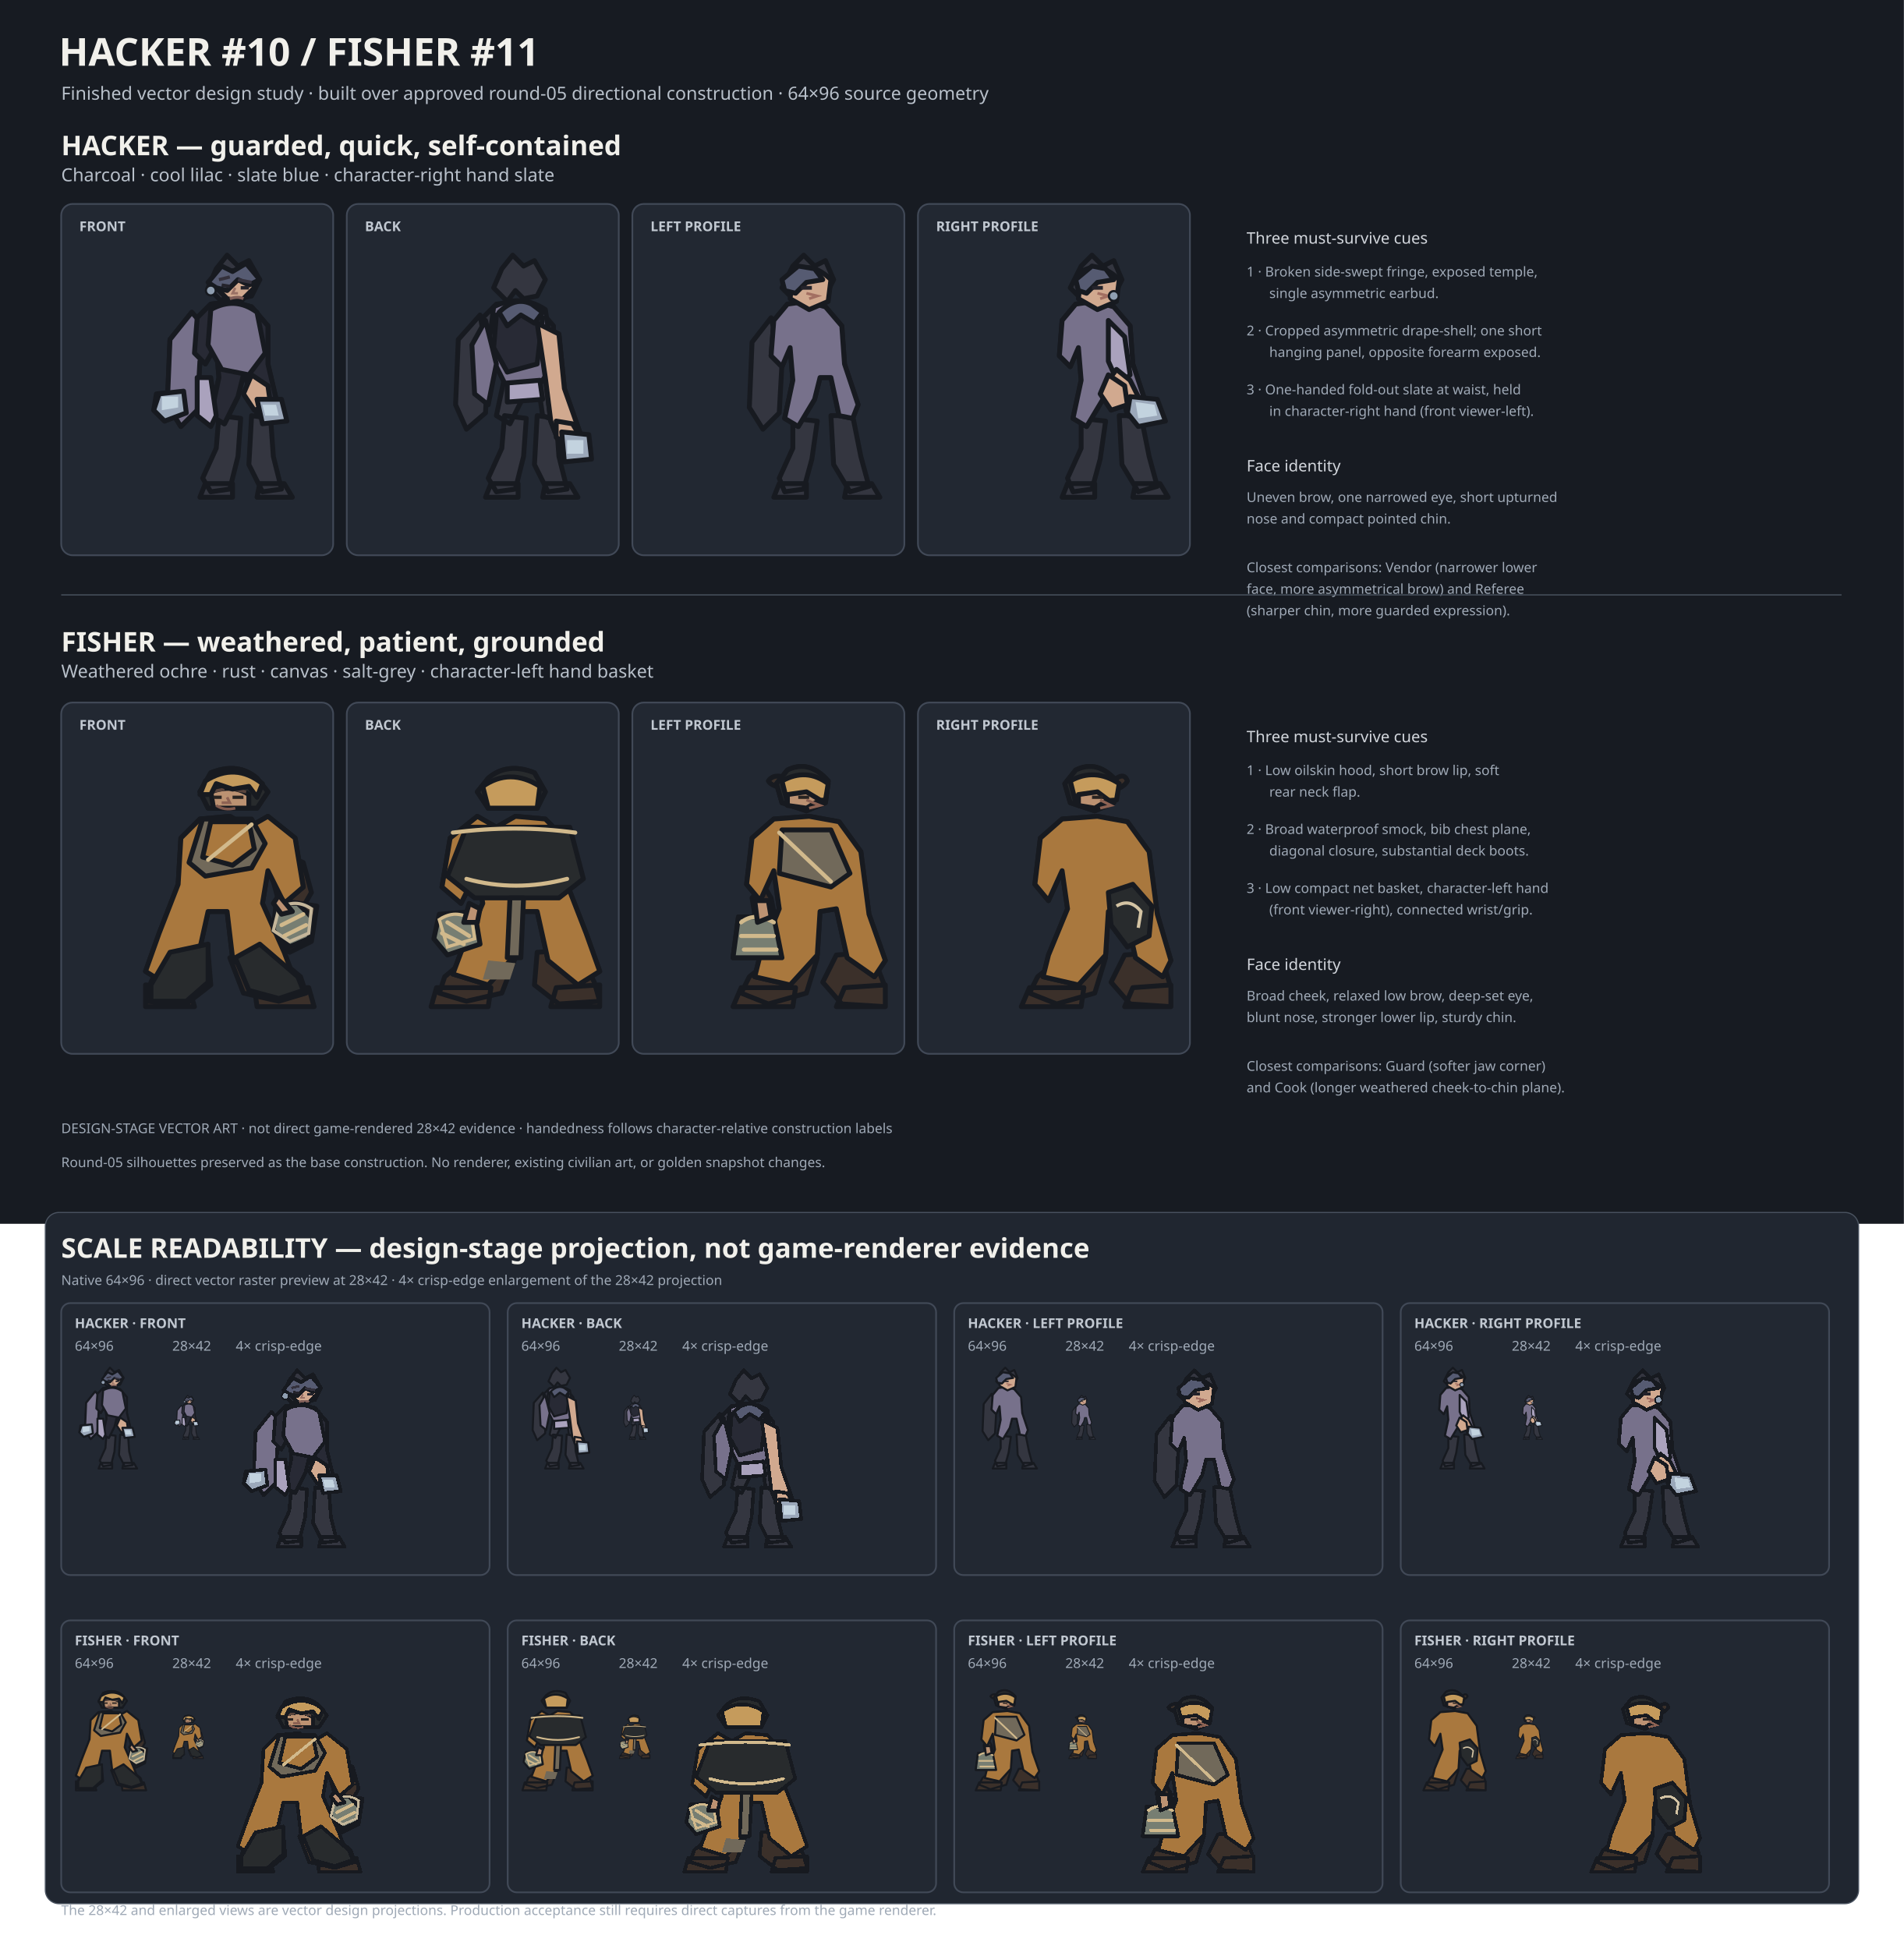
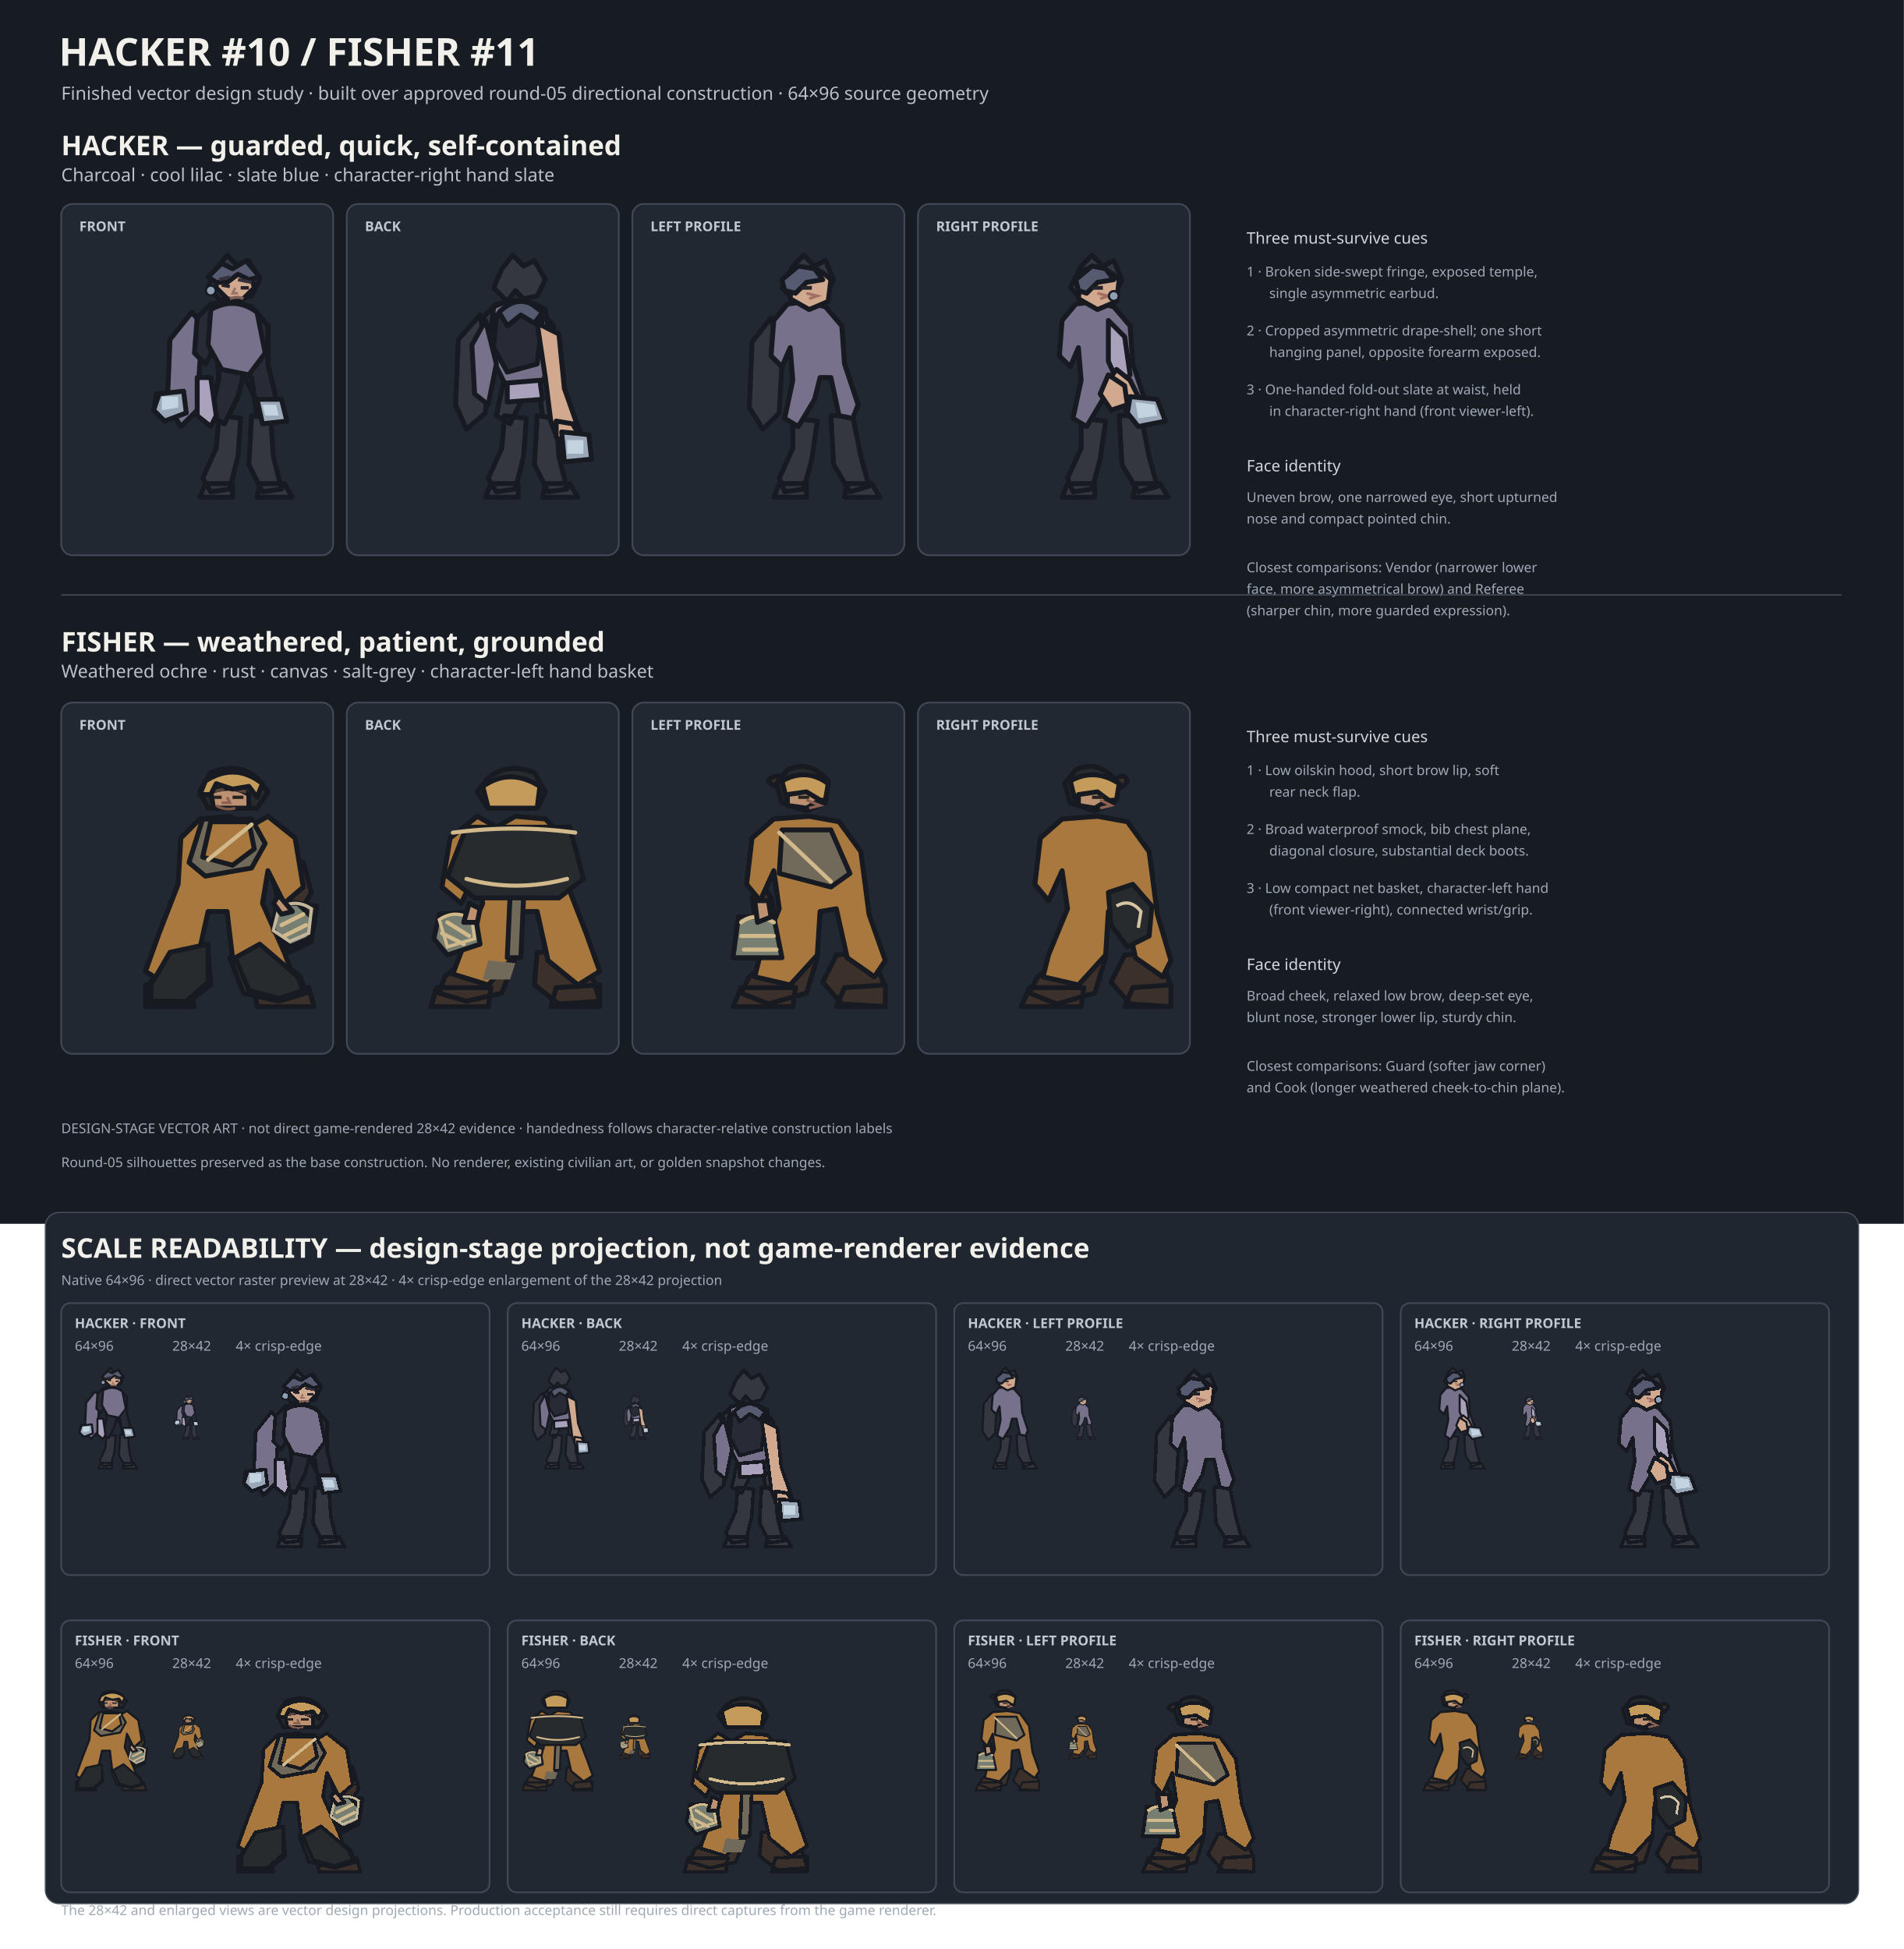
<svg xmlns="http://www.w3.org/2000/svg" width="1680" height="1720" viewBox="0 0 1680 1720" role="img" aria-labelledby="title desc">
  <defs>
    <style>
 .bg{fill:#171b22}.panel{fill:#222832;stroke:#414957;stroke-width:1.5}.h{font:700 34px sans-serif;fill:#f1f0eb}.sub{font:16px sans-serif;fill:#b8c0ca}.name{font:700 24px sans-serif;fill:#f1f0eb}.dir{font:700 12px sans-serif;fill:#c1c8d1}.note{font:14px sans-serif;fill:#d2d6dc}.small{font:12px sans-serif;fill:#9fa9b6}
 .ink{stroke:#171a20;stroke-width:1.8;stroke-linejoin:round;stroke-linecap:round}
 .hbody{fill:#343640}.hshell{fill:#77718b}.hlight{fill:#aaa2bd}.hbase{fill:#282a35}.hskin{fill:#d1a98f}.hdeep{fill:#565b72}.hprop{fill:#9ba8ba}.hglass{fill:#c3d3df}
 .fbody{fill:#3b302a}.fshell{fill:#a9783e}.flight{fill:#c59b5c}.fcanvas{fill:#71695a}.fskin{fill:#bc9272}.fdeep{fill:#282b2d}.fprop{fill:#777e72}.fline{fill:none;stroke:#d1b98c;stroke-width:1.5;stroke-linecap:round}
 </style>
    <path id="hFront" d="M27 8 L31 3 35 7 39 5 43 12 40 18 35 19 32 16 29 20 24 15Z M25 21 L20 26 19 39 23 43 27 36 28 48 25 62 30 65 35 55 37 47 40 48 42 62 47 64 50 60 46 43 46 29 40 22 33 20Z M28 62 L36 63 35 77 32 89 25 90 22 85 27 74Z M40 62 L47 63 48 77 51 89 44 90 39 80Z M23 87 L33 87 33 92 21 92Z M43 87 L52 87 55 92 42 92Z M18 24 L10 34 9 58 14 66 20 60 21 42 26 33Z M39 34 L45 40 46 51 41 55 37 47Z M5 54 L14 53 15 61 8 64 4 60Z" />
    <path id="hBack" d="M27 8 L31 3 35 7 39 5 43 12 40 18 35 19 32 16 29 20 24 15Z M25 21 L20 26 19 39 23 43 27 36 28 48 25 62 30 65 35 55 37 47 40 48 42 62 47 64 50 60 46 43 46 29 40 22 33 20Z M28 62 L36 63 35 77 32 89 25 90 22 85 27 74Z M40 62 L47 63 48 77 51 89 44 90 39 80Z M23 87 L33 87 33 92 21 92Z M43 87 L52 87 55 92 42 92Z M19 25 L11 34 10 58 14 67 21 61 22 42Z M40 28 L48 32 50 52 56 69 50 77 45 64 43 48Z" />
    <path id="hLeft" d="M29 7 L33 3 37 7 41 5 44 12 41 18 36 19 33 16 30 20 25 15Z M27 21 L22 27 21 40 25 44 28 37 29 49 26 63 31 66 37 56 39 48 43 48 46 62 51 63 53 58 48 43 47 29 41 22 34 20Z M29 63 L38 64 36 78 33 89 26 90 24 85 29 74Z M43 62 L51 62 54 77 57 88 50 90 44 80Z M24 87 L34 87 34 92 22 92Z M49 87 L58 87 61 92 48 92Z M21 26 L14 35 13 59 18 67 24 61 25 43Z" />
    <path id="hRight" d="M30 7 L34 3 38 7 42 5 45 12 42 18 37 19 34 16 31 20 26 15Z M28 21 L23 27 22 40 26 44 29 37 30 49 27 63 32 66 38 56 40 48 44 48 47 62 52 63 54 58 49 43 48 29 42 22 35 20Z M30 63 L39 64 37 78 34 89 27 90 25 85 30 74Z M44 62 L52 62 55 77 58 88 51 90 45 80Z M25 87 L35 87 35 92 23 92Z M50 87 L59 87 62 92 49 92Z" />
    <path id="fFront" d="M22 12 Q29 6 39 10 L43 17 40 23 22 23 18 17Z M18 26 L8 34 5 52 12 58 18 46 20 58 12 76 9 84 22 88 31 78 33 61 40 61 44 79 55 88 63 83 58 69 51 51 50 34 43 27 32 26 25 30Z M18 75 L32 78 27 91 14 94 4 91 6 85Z M40 76 L55 75 61 87 63 94 48 95 39 88Z M3 89 L23 89 22 96 1 96Z M47 89 L63 88 63 96 45 96Z M5 43 L12 40 16 50 13 61 6 61 2 54Z M0 59 L13 57 16 69 10 76 2 72Z" />
    <path id="fBack" d="M22 12 Q29 6 39 10 L43 17 40 23 22 23 18 17Z M18 26 L8 34 5 52 12 58 18 46 20 58 12 76 9 84 22 88 31 78 33 61 40 61 44 79 55 88 63 83 58 69 51 51 50 34 43 27 32 26 25 30Z M18 75 L32 78 27 91 14 94 4 91 6 85Z M40 76 L55 75 61 87 63 94 48 95 39 88Z M3 89 L23 89 22 96 1 96Z M47 89 L63 88 63 96 45 96Z" />
    <path id="fLeft" d="M27 9 Q35 5 42 13 L41 21 34 24 25 21 23 14Z M27 12 Q22 10 20 13 Q21 15 27 16Z M22 27 L14 34 12 51 17 57 22 46 24 60 17 77 15 85 28 88 38 77 39 61 45 60 49 78 59 85 63 79 57 62 54 39 46 28 35 26Z M23 77 L38 78 34 91 20 95 10 91 13 85Z M45 77 L58 76 63 89 63 96 47 95 40 87Z M10 89 L30 89 29 96 7 96Z M48 89 L63 88 63 96 45 96Z M18 51 L14 56 15 62 19 65 22 61 21 56Z M9 63 L22 63 25 78 7 78Z" />
    <path id="fRight" d="M28 9 Q36 5 43 13 L42 21 35 24 26 21 24 14Z M43 12 Q46 10 47 13 Q46 15 43 16Z M23 27 L15 34 13 51 18 57 23 46 25 60 18 77 16 85 29 88 39 77 40 61 46 60 50 78 60 85 63 79 58 62 55 39 47 28 36 26Z M24 77 L39 78 35 91 21 95 11 91 14 85Z M46 77 L59 76 63 89 63 96 48 95 41 87Z M11 89 L31 89 30 96 8 96Z M49 89 L63 88 63 96 46 96Z M40 54 L49 51 56 59 55 70 47 74 41 66Z" />
  </defs>
  <rect class="bg" width="1680" height="1080" />
  <text x="52" y="58" class="h">HACKER #10  /  FISHER #11</text>
  <text x="54" y="88" class="sub">Finished vector design study · built over approved round-05 directional construction · 64×96 source geometry</text>
  <text x="54" y="137" class="name">HACKER — guarded, quick, self-contained</text>
  <text x="54" y="160" class="sub">Charcoal · cool lilac · slate blue · character-right hand slate</text>
  <g transform="translate(54 180)">
    <g transform="translate(0 0)">
      <rect class="panel" width="240" height="310" rx="10" />
      <text x="16" y="24" class="dir">FRONT</text>
      <g id="hacker-front-art" transform="translate(72 38) scale(2.4 2.4)">
        <use href="#hFront" class="hbody ink" />
        <path d="M18 24 L10 34 9 58 14 66 20 60 21 42 26 33Z" class="hshell ink" />
        <path d="M25 21 L20 26 19 39 23 43 27 36 28 48 25 62 30 65 35 55 37 47 40 48 42 62 47 64 50 60 46 43 46 29 40 22 33 20Z" class="hbase ink" />
        <path d="M25 23 Q34 18 42 24 L45 39 39 47 29 45 24 36Z" class="hshell ink" />
        <path d="M27 10 Q34 7 40 11 L41 15 36 20 31 19 27 15Z" class="hskin ink" />
-         <path d="M24 13 L29 7 33 9 38 6 43 12 39 14 35 12 31 16 27 15Z" class="hdeep ink" />
+         <path d="M24 11 L29 6 33 8 38 5 43 11 39 12 35 10 31 13 27 13Z" class="hdeep ink" />
        <path d="M28 12 L32 11 M35 12 L40 13" stroke="#34313c" stroke-width="1.2" fill="none" />
        <path d="M29 14 L32 14.5 M36 15 L39 15" stroke="#24232b" stroke-width="1.25" fill="none" />
        <path d="M34 15 L33 17 35 17" stroke="#9a7165" stroke-width="0.9" fill="none" />
        <path d="M32 19 Q35 18 37 19" stroke="#815f59" stroke-width="1.1" fill="none" />
        <circle cx="25" cy="16" r="1.8" fill="#8f9eb0" stroke="#171a20" stroke-width="0.8" />
        <path d="M6 54 L15 53 16 61 8 64 4 60Z" class="hprop ink" />
        <path d="M7 55 L13 55 13 59 7 60Z" class="hglass" />
-         <path d="M40 47 L46 51 47 58 41 60 37 54Z" class="hskin ink" />
        <path d="M42 56 L51 56 53 64 44 65Z" class="hprop ink" />
        <path d="M44 58 L49 58 50 62 45 62Z" class="hglass" />
        <path d="M20 48 L25 48 27 62 25 66 20 62Z" class="hlight ink" />
      </g>
    </g>
    <g transform="translate(252 0)">
      <rect class="panel" width="240" height="310" rx="10" />
      <text x="16" y="24" class="dir">BACK</text>
      <g id="hacker-back-art" transform="translate(72 38) scale(2.4 2.4)">
        <use href="#hBack" class="hbody ink" />
        <path d="M24 22 Q34 17 43 23 L46 43 40 52 28 50 22 38Z" class="hshell ink" />
        <path d="M25 25 Q34 21 42 26 L40 43 29 46 24 37Z" class="hbase ink" />
        <path d="M26 24 Q32 18 38 21 L42 24 39 28 34 25 29 29Z" class="hdeep ink" />
        <path d="M21 27 L16 36 17 54 22 58 25 43Z" class="hshell ink" />
        <path d="M40 28 L48 32 50 52 56 69 50 77 45 64 43 48Z" class="hskin ink" />
        <path d="M29 50 L41 49 42 56 29 57Z" class="hlight ink" />
        <path d="M47 64 L53 65 56 70 52 73 47 70Z" class="hskin ink" />
        <path d="M49 68 L59 69 60 78 50 79Z" class="hprop ink" />
        <path d="M51 71 L57 71 57 76 51 76Z" class="hglass" />
      </g>
    </g>
    <g transform="translate(504 0)">
      <rect class="panel" width="240" height="310" rx="10" />
      <text x="16" y="24" class="dir">LEFT PROFILE</text>
      <g id="hacker-left-art" transform="translate(72 38) scale(2.4 2.4)">
        <use href="#hLeft" class="hbody ink" />
        <path d="M27 21 L22 27 21 40 25 44 28 37 29 49 26 63 31 66 37 56 39 48 43 48 46 62 51 63 53 58 48 43 47 29 41 22 34 20Z" class="hshell ink" />
        <path d="M29 9 Q36 5 43 12 L42 20 35 23 28 19Z" class="hskin ink" />
        <path d="M25 12 L31 7 37 8 40 12 34 13 30 17 26 16Z" class="hdeep ink" />
        <path d="M32 15 L36 15" stroke="#24232b" stroke-width="1.4" />
        <path d="M34 17 L38 18 35 19" stroke="#a36f62" stroke-width="1" fill="none" />
      </g>
    </g>
    <g transform="translate(756 0)">
      <rect class="panel" width="240" height="310" rx="10" />
      <text x="16" y="24" class="dir">RIGHT PROFILE</text>
      <g id="hacker-right-art" transform="translate(72 38) scale(2.4 2.4)">
        <use href="#hRight" class="hbody ink" />
        <path d="M28 21 L23 27 22 40 26 44 29 37 30 49 27 63 32 66 38 56 40 48 44 48 47 62 52 63 54 58 49 43 48 29 42 22 35 20Z" class="hshell ink" />
        <path d="M30 9 Q37 5 44 12 L43 20 36 23 29 19Z" class="hskin ink" />
        <path d="M28 12 L34 7 39 8 42 12 36 13 32 17 29 16Z" class="hdeep ink" />
        <path d="M34 15 L38 15" stroke="#24232b" stroke-width="1.4" />
        <path d="M36 17 L40 18 37 19" stroke="#a36f62" stroke-width="1" fill="none" />
        <circle cx="42" cy="18" r="1.8" fill="#8f9eb0" stroke="#171a20" stroke-width="0.8" />
        <path d="M40 27 L46 33 48 47 44 51 40 42Z" class="hlight ink" />
        <path d="M43 45 L48 49 51 55 48 58 43 54 40 49Z" class="hskin ink" />
        <path d="M48 55 L58 56 61 64 51 66 47 61Z" class="hprop ink" />
        <path d="M50 57 L57 58 58 62 51 63Z" class="hglass" />
        <path d="M40 47 L46 51 47 58 41 60 37 54Z" class="hskin ink" />
      </g>
    </g>
  </g>
  <text x="1100" y="215" class="note">Three must-survive cues</text>
  <text x="1100" y="244" class="small">1 · Broken side-swept fringe, exposed temple,</text>
  <text x="1120" y="263" class="small">single asymmetric earbud.</text>
  <text x="1100" y="296" class="small">2 · Cropped asymmetric drape-shell; one short</text>
  <text x="1120" y="315" class="small">hanging panel, opposite forearm exposed.</text>
  <text x="1100" y="348" class="small">3 · One-handed fold-out slate at waist, held</text>
  <text x="1120" y="367" class="small">in character-right hand (front viewer-left).</text>
  <text x="1100" y="416" class="note">Face identity</text>
  <text x="1100" y="443" class="small">Uneven brow, one narrowed eye, short upturned</text>
  <text x="1100" y="462" class="small">nose and compact pointed chin.</text>
  <text x="1100" y="505" class="small">Closest comparisons: Vendor (narrower lower</text>
  <text x="1100" y="524" class="small">face, more asymmetrical brow) and Referee</text>
  <text x="1100" y="543" class="small">(sharper chin, more guarded expression).</text>
  <line x1="54" y1="525" x2="1625" y2="525" stroke="#4a5360" />
  <text x="54" y="575" class="name">FISHER — weathered, patient, grounded</text>
  <text x="54" y="598" class="sub">Weathered ochre · rust · canvas · salt-grey · character-left hand basket</text>
  <g transform="translate(54 620)">
    <g transform="translate(0 0)">
      <rect class="panel" width="240" height="310" rx="10" />
      <text x="16" y="24" class="dir">FRONT</text>
      <g id="fisher-front-art" transform="translate(72 38) scale(2.4 2.4)">
        <g transform="translate(64 0) scale(-1 1)">
          <use href="#fFront" class="fbody ink" />
          <path d="M18 26 L8 34 5 52 12 58 18 46 20 58 12 76 9 84 22 88 31 78 33 61 40 61 44 79 55 88 63 83 58 69 51 51 50 34 43 27 32 26 25 30Z" class="fshell ink" />
          <path d="M22 12 Q29 6 39 10 L43 17 40 23 22 23 18 17Z" class="fdeep ink" />
          <path d="M25 18 Q31 14 39 17 L38 23 25 23Z" class="fskin ink" />
          <path d="M26 17 L31 16 M34 16 L39 17" stroke="#5a453d" stroke-width="1.1" fill="none" />
          <path d="M27 19 L31 19 M35 19 L38 19" stroke="#282321" stroke-width="1.2" fill="none" />
          <path d="M33 19 L32 21 35 21" stroke="#8d6253" stroke-width="1" fill="none" />
          <path d="M30 23 Q34 24 37 22" stroke="#80594d" stroke-width="1" fill="none" />
          <path d="M20 14 Q30 6 41 13 L43 18 39 18 37 14 31 16 25 15 22 19Z" class="flight ink" />
          <path d="M24 27 L42 27 47 43 41 48 24 45 19 36Z" class="fcanvas ink" />
          <path d="M25 28 L39 28 42 41 31 44 23 38Z" class="fshell ink" />
          <path d="M24 29 L40 42" class="fline" />
          <path d="M7 58 L15 58 16 68 10 74 3 71 1 64Z" class="fprop ink" />
          <path d="M2 60 Q8 56 14 60 L16 68 10 72 3 69Z" fill="none" stroke="#c4b69a" stroke-width="1.2" />
          <path d="M5 62 L13 66 M4 66 L12 70" class="fline" />
          <path d="M14 55 L16 58 13 62 9 61Z" class="fskin ink" />
          <path d="M21 73 L30 78 25 90 14 93 5 90 7 85Z" class="fdeep ink" />
          <path d="M40 73 L54 76 61 88 61 94 48 94 40 87Z" class="fdeep ink" />
        </g>
      </g>
    </g>
    <g transform="translate(252 0)">
      <rect class="panel" width="240" height="310" rx="10" />
      <text x="16" y="24" class="dir">BACK</text>
      <g id="fisher-back-art" transform="translate(72 38) scale(2.4 2.4)">
        <use href="#fBack" class="fbody ink" />
        <path d="M18 26 L8 34 5 52 12 58 18 46 20 58 12 76 9 84 22 88 31 78 33 61 40 61 44 79 55 88 63 83 58 69 51 51 50 34 43 27 32 26 25 30Z" class="fshell ink" />
        <path d="M22 12 Q29 6 39 10 L43 17 40 23 22 23 18 17Z" class="fdeep ink" />
        <path d="M20 15 Q30 8 41 15 L40 23 22 23Z" class="flight ink" />
        <path d="M14 30 L52 30 57 49 48 56 17 56 7 48Z" class="fdeep ink" />
        <path d="M9 32 Q32 29 54 32 M14 49 Q32 54 51 49" class="fline" />
        <path d="M30 56 L35 56 34 78 29 78Z" class="fcanvas ink" />
        <path d="M22 79 L32 80 30 86 20 86Z" class="fcanvas" />
        <path d="M4 62 L17 61 19 73 7 77 2 71Z" class="fprop ink" />
        <path d="M4 64 Q10 60 16 64 L17 71 7 74Z" fill="none" stroke="#d1b98c" stroke-width="1.2" />
        <path d="M7 65 L15 70 M5 69 L13 73" class="fline" />
        <path d="M15 58 L19 60 18 65 13 65Z" class="fskin ink" />
      </g>
    </g>
    <g transform="translate(504 0)">
      <rect class="panel" width="240" height="310" rx="10" />
      <text x="16" y="24" class="dir">LEFT PROFILE</text>
      <g id="fisher-left-art" transform="translate(72 38) scale(2.4 2.4)">
        <use href="#fLeft" class="fbody ink" />
        <path d="M22 27 L14 34 12 51 17 57 22 46 24 60 17 77 15 85 28 88 38 77 39 61 45 60 49 78 59 85 63 79 57 62 54 39 46 28 35 26Z" class="fshell ink" />
        <path d="M27 9 Q35 5 42 13 L41 21 34 24 25 21 23 14Z" class="fdeep ink" />
        <path d="M25 13 Q34 8 42 14 L41 20 27 21Z" class="flight ink" />
        <path d="M27 18 L34 17 39 20 34 23 27 22Z" class="fskin ink" />
        <path d="M31 19 L35 19" stroke="#282321" stroke-width="1.2" />
        <path d="M34 20 L39 22 35 23" stroke="#8d6253" stroke-width="1" fill="none" />
        <path d="M25 31 L43 31 50 47 43 52 24 47Z" class="fcanvas ink" />
        <path d="M24 32 L43 50" class="fline" />
        <path d="M9 63 L22 63 25 78 7 78Z" class="fprop ink" />
        <path d="M10 65 Q15 61 22 65 M10 70 L22 70 M11 75 L23 75" class="fline" />
        <path d="M15 57 L20 57 21 63 16 65Z" class="fskin ink" />
      </g>
    </g>
    <g transform="translate(756 0)">
      <rect class="panel" width="240" height="310" rx="10" />
      <text x="16" y="24" class="dir">RIGHT PROFILE</text>
      <g id="fisher-right-art" transform="translate(72 38) scale(2.4 2.4)">
        <use href="#fRight" class="fbody ink" />
        <path d="M23 27 L15 34 13 51 18 57 23 46 25 60 18 77 16 85 29 88 39 77 40 61 46 60 50 78 60 85 63 79 58 62 55 39 47 28 36 26Z" class="fshell ink" />
        <path d="M28 9 Q36 5 43 13 L42 21 35 24 26 21 24 14Z" class="fdeep ink" />
        <path d="M26 13 Q35 8 44 14 L43 20 28 21Z" class="flight ink" />
        <path d="M29 18 L36 17 40 20 35 23 29 22Z" class="fskin ink" />
        <path d="M34 19 L38 19" stroke="#282321" stroke-width="1.2" />
        <path d="M37 20 L41 22 37 23" stroke="#8d6253" stroke-width="1" fill="none" />
        <path d="M40 54 L49 51 56 59 55 70 47 74 41 66Z" class="fdeep ink" />
        <path d="M43 59 Q48 56 52 61 L51 67" fill="none" stroke="#d4c4a4" stroke-width="1.2" />
      </g>
    </g>
  </g>
  <text x="1100" y="655" class="note">Three must-survive cues</text>
  <text x="1100" y="684" class="small">1 · Low oilskin hood, short brow lip, soft</text>
  <text x="1120" y="703" class="small">rear neck flap.</text>
  <text x="1100" y="736" class="small">2 · Broad waterproof smock, bib chest plane,</text>
  <text x="1120" y="755" class="small">diagonal closure, substantial deck boots.</text>
  <text x="1100" y="788" class="small">3 · Low compact net basket, character-left hand</text>
  <text x="1120" y="807" class="small">(front viewer-right), connected wrist/grip.</text>
  <text x="1100" y="856" class="note">Face identity</text>
  <text x="1100" y="883" class="small">Broad cheek, relaxed low brow, deep-set eye,</text>
  <text x="1100" y="902" class="small">blunt nose, stronger lower lip, sturdy chin.</text>
  <text x="1100" y="945" class="small">Closest comparisons: Guard (softer jaw corner)</text>
  <text x="1100" y="964" class="small">and Cook (longer weathered cheek-to-chin plane).</text>
  <text x="54" y="1000" class="small">DESIGN-STAGE VECTOR ART · not direct game-rendered 28×42 evidence · handedness follows character-relative construction labels</text>
  <text x="54" y="1030" class="small">Round-05 silhouettes preserved as the base construction. No renderer, existing civilian art, or golden snapshot changes.</text>
  <rect x="40" y="1070" width="1600" height="610" rx="12" fill="#202630" stroke="#4a5360" />
  <text x="54" y="1110" class="name">SCALE READABILITY — design-stage projection, not game-renderer evidence</text>
  <text x="54" y="1134" class="small">Native 64×96 · direct vector raster preview at 28×42 · 4× crisp-edge enlargement of the 28×42 projection</text>
  <rect x="54" y="1150" width="378" height="240" rx="8" class="panel" />
  <text x="66" y="1172" class="dir">HACKER · FRONT</text>
  <text x="66" y="1192" class="small">64×96</text>
  <use href="#hacker-front-art" transform="translate(36.000 1188.167) scale(0.416667)" />
  <text x="152" y="1192" class="small">28×42</text>
  <use href="#hacker-front-art" transform="translate(138.875 1223.073) scale(0.182292)" />
  <text x="208" y="1192" class="small">4× crisp-edge</text>
  <g shape-rendering="crispEdges">
    <use href="#hacker-front-art" transform="translate(155.500 1176.292) scale(0.729167)" />
  </g>
  <rect x="448" y="1150" width="378" height="240" rx="8" class="panel" />
  <text x="460" y="1172" class="dir">HACKER · BACK</text>
  <text x="460" y="1192" class="small">64×96</text>
  <use href="#hacker-back-art" transform="translate(430.000 1188.167) scale(0.416667)" />
  <text x="546" y="1192" class="small">28×42</text>
  <use href="#hacker-back-art" transform="translate(532.875 1223.073) scale(0.182292)" />
  <text x="602" y="1192" class="small">4× crisp-edge</text>
  <g shape-rendering="crispEdges">
    <use href="#hacker-back-art" transform="translate(549.500 1176.292) scale(0.729167)" />
  </g>
  <rect x="842" y="1150" width="378" height="240" rx="8" class="panel" />
  <text x="854" y="1172" class="dir">HACKER · LEFT PROFILE</text>
  <text x="854" y="1192" class="small">64×96</text>
  <use href="#hacker-left-art" transform="translate(824.000 1188.167) scale(0.416667)" />
  <text x="940" y="1192" class="small">28×42</text>
  <use href="#hacker-left-art" transform="translate(926.875 1223.073) scale(0.182292)" />
  <text x="996" y="1192" class="small">4× crisp-edge</text>
  <g shape-rendering="crispEdges">
    <use href="#hacker-left-art" transform="translate(943.500 1176.292) scale(0.729167)" />
  </g>
  <rect x="1236" y="1150" width="378" height="240" rx="8" class="panel" />
  <text x="1248" y="1172" class="dir">HACKER · RIGHT PROFILE</text>
  <text x="1248" y="1192" class="small">64×96</text>
  <use href="#hacker-right-art" transform="translate(1218.000 1188.167) scale(0.416667)" />
  <text x="1334" y="1192" class="small">28×42</text>
  <use href="#hacker-right-art" transform="translate(1320.875 1223.073) scale(0.182292)" />
  <text x="1390" y="1192" class="small">4× crisp-edge</text>
  <g shape-rendering="crispEdges">
    <use href="#hacker-right-art" transform="translate(1337.500 1176.292) scale(0.729167)" />
  </g>
  <rect x="54" y="1430" width="378" height="240" rx="8" class="panel" />
  <text x="66" y="1452" class="dir">FISHER · FRONT</text>
  <text x="66" y="1472" class="small">64×96</text>
  <use href="#fisher-front-art" transform="translate(36.000 1468.167) scale(0.416667)" />
  <text x="152" y="1472" class="small">28×42</text>
  <use href="#fisher-front-art" transform="translate(138.875 1503.073) scale(0.182292)" />
  <text x="208" y="1472" class="small">4× crisp-edge</text>
  <g shape-rendering="crispEdges">
    <use href="#fisher-front-art" transform="translate(155.500 1456.292) scale(0.729167)" />
  </g>
  <rect x="448" y="1430" width="378" height="240" rx="8" class="panel" />
  <text x="460" y="1452" class="dir">FISHER · BACK</text>
  <text x="460" y="1472" class="small">64×96</text>
  <use href="#fisher-back-art" transform="translate(430.000 1468.167) scale(0.416667)" />
  <text x="546" y="1472" class="small">28×42</text>
  <use href="#fisher-back-art" transform="translate(532.875 1503.073) scale(0.182292)" />
  <text x="602" y="1472" class="small">4× crisp-edge</text>
  <g shape-rendering="crispEdges">
    <use href="#fisher-back-art" transform="translate(549.500 1456.292) scale(0.729167)" />
  </g>
  <rect x="842" y="1430" width="378" height="240" rx="8" class="panel" />
  <text x="854" y="1452" class="dir">FISHER · LEFT PROFILE</text>
  <text x="854" y="1472" class="small">64×96</text>
  <use href="#fisher-left-art" transform="translate(824.000 1468.167) scale(0.416667)" />
  <text x="940" y="1472" class="small">28×42</text>
  <use href="#fisher-left-art" transform="translate(926.875 1503.073) scale(0.182292)" />
  <text x="996" y="1472" class="small">4× crisp-edge</text>
  <g shape-rendering="crispEdges">
    <use href="#fisher-left-art" transform="translate(943.500 1456.292) scale(0.729167)" />
  </g>
  <rect x="1236" y="1430" width="378" height="240" rx="8" class="panel" />
  <text x="1248" y="1452" class="dir">FISHER · RIGHT PROFILE</text>
  <text x="1248" y="1472" class="small">64×96</text>
  <use href="#fisher-right-art" transform="translate(1218.000 1468.167) scale(0.416667)" />
  <text x="1334" y="1472" class="small">28×42</text>
  <use href="#fisher-right-art" transform="translate(1320.875 1503.073) scale(0.182292)" />
  <text x="1390" y="1472" class="small">4× crisp-edge</text>
  <g shape-rendering="crispEdges">
    <use href="#fisher-right-art" transform="translate(1337.500 1456.292) scale(0.729167)" />
  </g>
  <text x="54" y="1690" class="small">The 28×42 and enlarged views are vector design projections. Production acceptance still requires direct captures from the game renderer.</text>
</svg>
